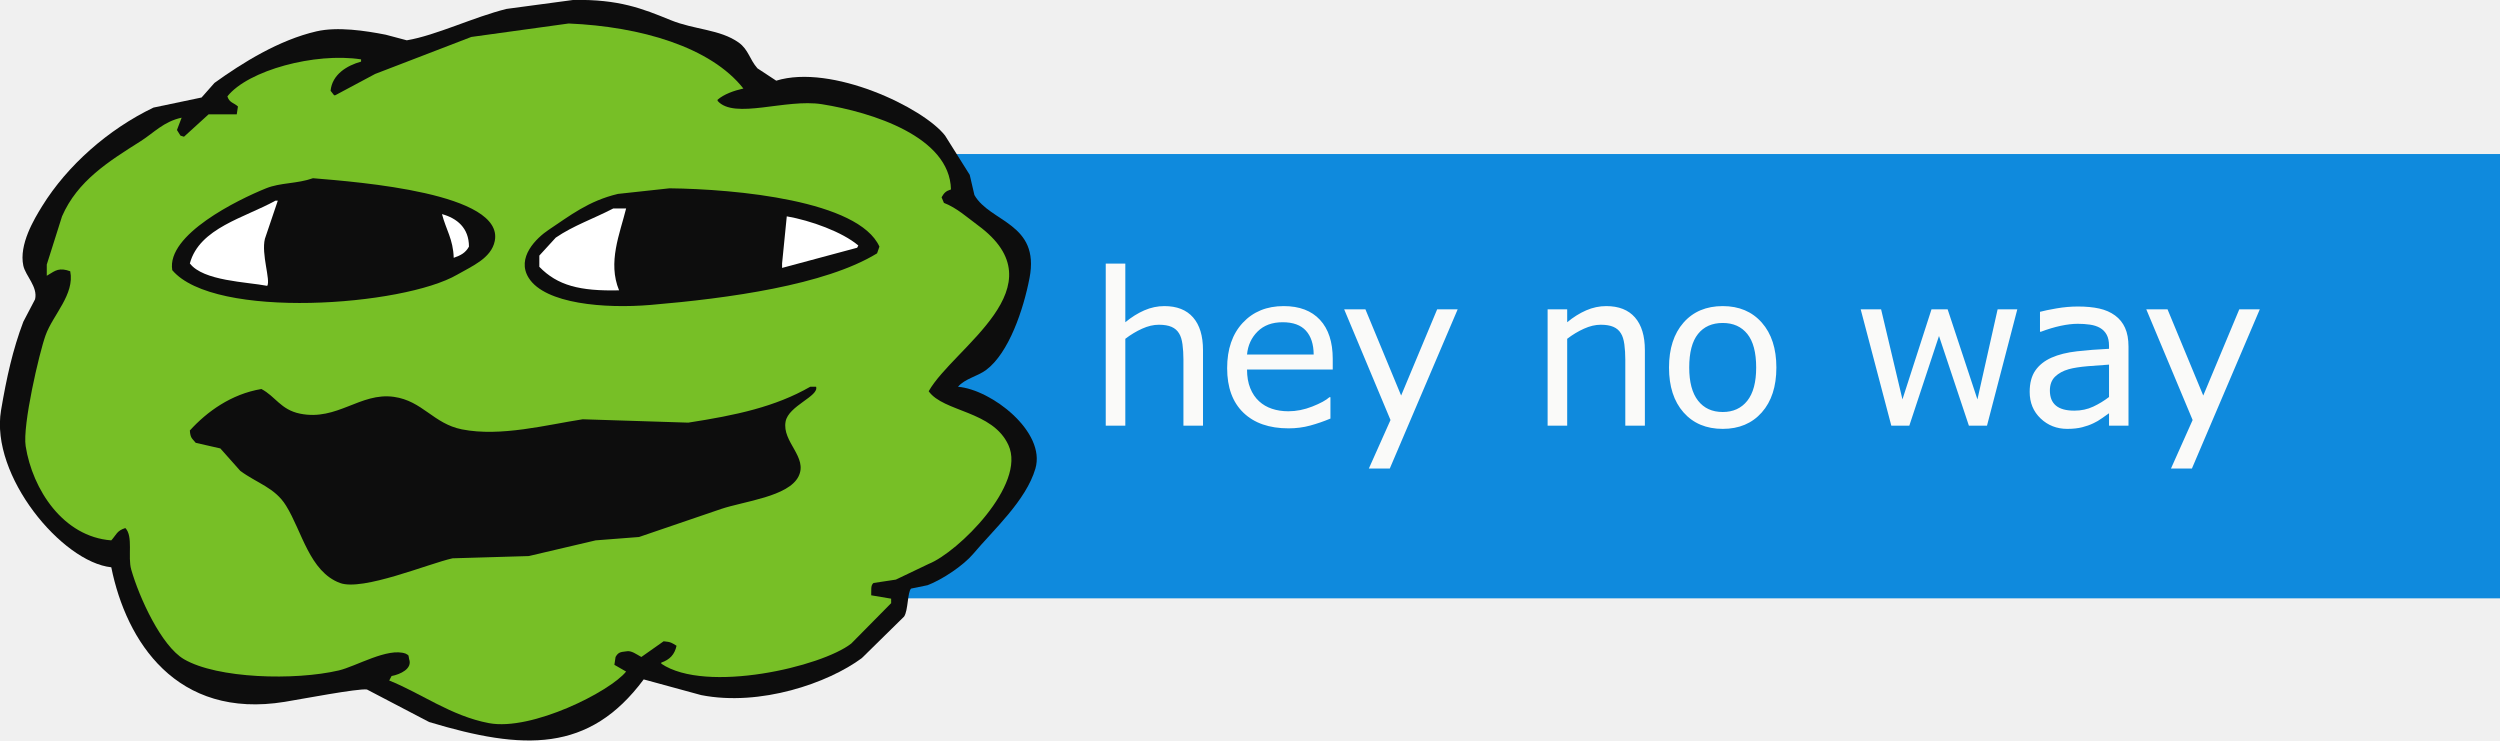
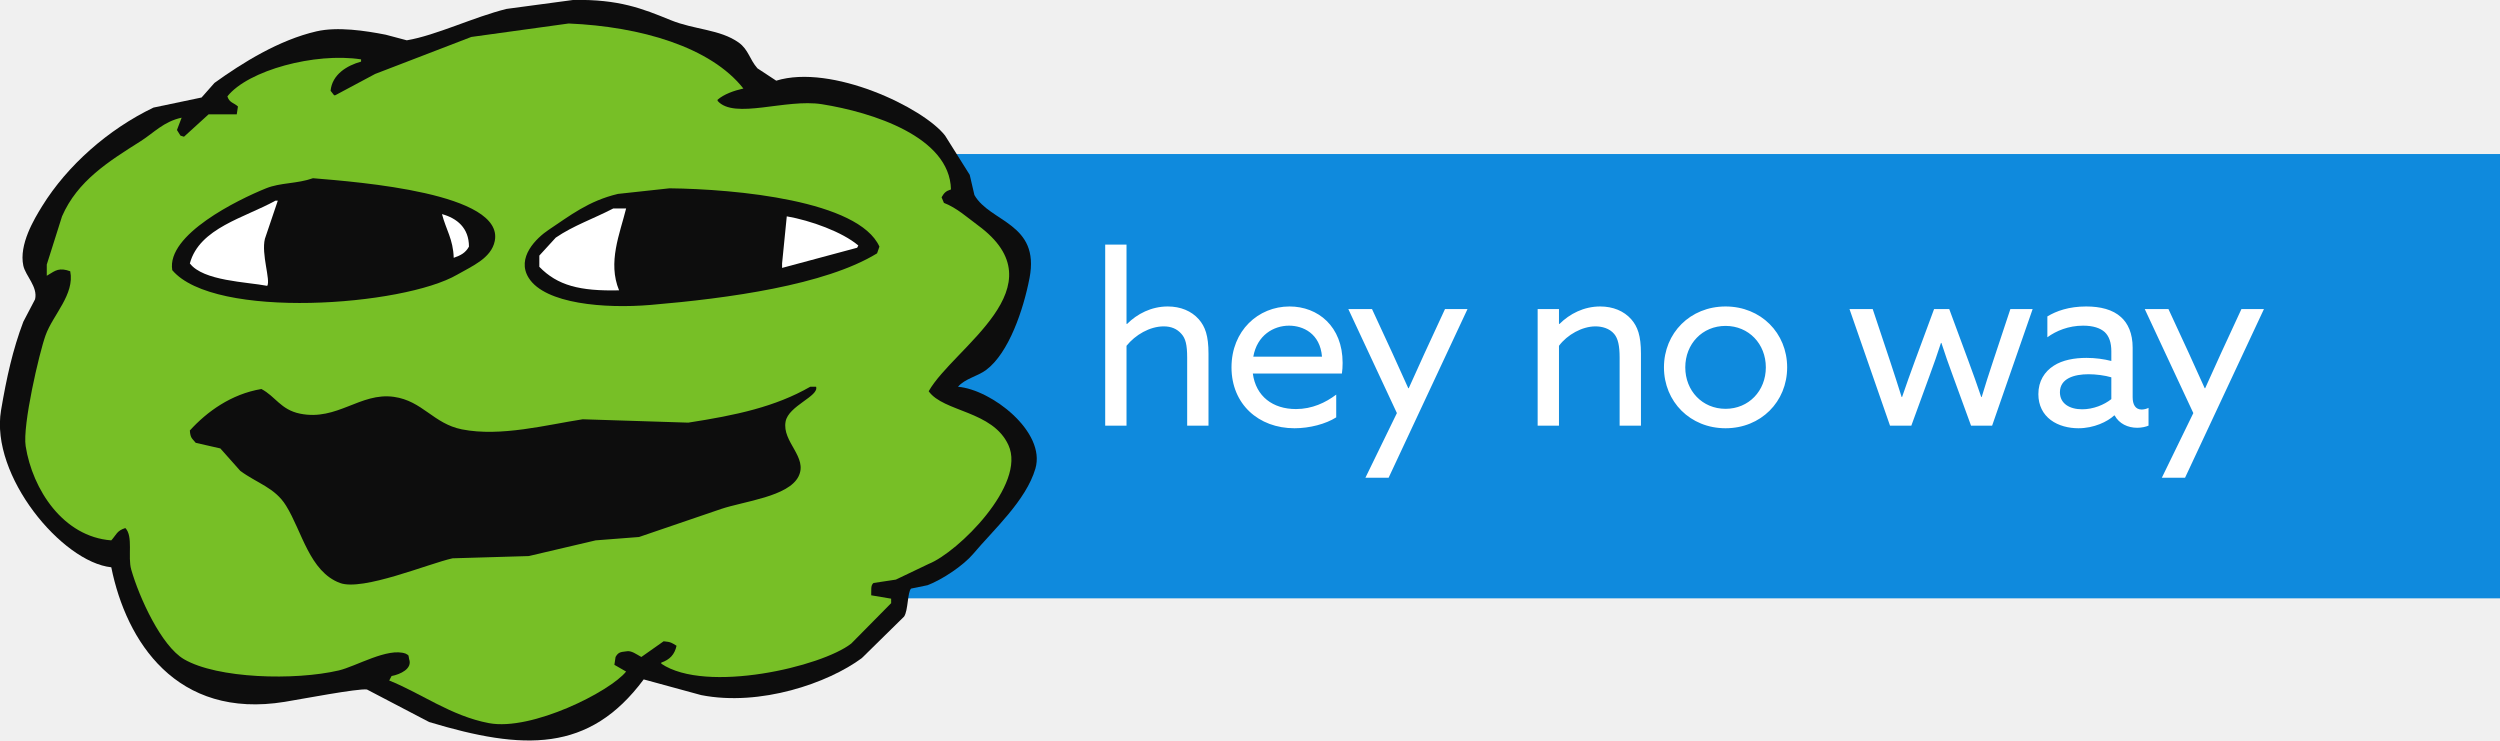
<svg xmlns="http://www.w3.org/2000/svg" preserveAspectRatio="xMidYMid" width="422" height="125" viewBox="0 0 422 125">
  <defs>
    <style>

      .cls-3 {
        fill: #0f8add;
      }

-       .cls-4 {
-         fill: #fafaf9;
+       .cls-5 {
+         fill: #ffffff;
      }

      .cls-6 {
        fill: #0d0d0d;
      }

      .cls-7 {
        fill: #77bf26;
      }
- 
-       .cls-8 {
-         fill: #ffffff;
-       }
    </style>
  </defs>
  <g id="logo_fullsvg">
    <rect id="rect-1" class="cls-3" x="97" y="26" width="325" height="75" />
-     <path d="M369.993,79.091 C369.993,79.091 366.459,79.091 366.459,79.091 C366.459,79.091 370.116,70.900 370.116,70.900 C370.116,70.900 362.293,52.214 362.293,52.214 C362.293,52.214 365.879,52.214 365.879,52.214 C365.879,52.214 371.909,66.769 371.909,66.769 C371.909,66.769 377.991,52.214 377.991,52.214 C377.991,52.214 381.454,52.214 381.454,52.214 C381.454,52.214 369.993,79.091 369.993,79.091 ZM356.004,69.757 C355.711,69.956 355.315,70.235 354.817,70.592 C354.319,70.950 353.836,71.234 353.367,71.445 C352.816,71.714 352.183,71.940 351.469,72.121 C350.754,72.303 349.916,72.394 348.955,72.394 C347.186,72.394 345.686,71.808 344.455,70.636 C343.225,69.464 342.609,67.970 342.609,66.154 C342.609,64.665 342.929,63.461 343.567,62.541 C344.206,61.621 345.117,60.898 346.301,60.370 C347.496,59.843 348.932,59.486 350.608,59.298 C352.283,59.111 354.082,58.970 356.004,58.876 C356.004,58.876 356.004,58.366 356.004,58.366 C356.004,57.617 355.872,56.995 355.608,56.503 C355.345,56.011 354.967,55.624 354.475,55.343 C354.006,55.074 353.443,54.892 352.787,54.798 C352.131,54.704 351.445,54.657 350.731,54.657 C349.863,54.657 348.896,54.772 347.830,55.000 C346.764,55.229 345.662,55.560 344.525,55.993 C344.525,55.993 344.350,55.993 344.350,55.993 C344.350,55.993 344.350,52.636 344.350,52.636 C344.994,52.460 345.926,52.267 347.145,52.056 C348.363,51.845 349.564,51.739 350.748,51.739 C352.131,51.739 353.335,51.854 354.360,52.082 C355.386,52.311 356.273,52.701 357.024,53.251 C357.762,53.790 358.324,54.488 358.711,55.343 C359.098,56.199 359.291,57.259 359.291,58.525 C359.291,58.525 359.291,71.849 359.291,71.849 C359.291,71.849 356.004,71.849 356.004,71.849 C356.004,71.849 356.004,69.757 356.004,69.757 ZM356.004,61.548 C354.996,61.607 353.809,61.695 352.444,61.812 C351.079,61.929 349.998,62.099 349.201,62.322 C348.252,62.591 347.484,63.010 346.899,63.578 C346.312,64.147 346.020,64.929 346.020,65.925 C346.020,67.050 346.359,67.897 347.039,68.465 C347.719,69.034 348.756,69.318 350.150,69.318 C351.311,69.318 352.371,69.092 353.332,68.641 C354.293,68.190 355.184,67.648 356.004,67.015 C356.004,67.015 356.004,61.548 356.004,61.548 ZM332.347,71.849 C332.347,71.849 327.302,56.714 327.302,56.714 C327.302,56.714 322.293,71.849 322.293,71.849 C322.293,71.849 319.252,71.849 319.252,71.849 C319.252,71.849 314.084,52.214 314.084,52.214 C314.084,52.214 317.529,52.214 317.529,52.214 C317.529,52.214 321.133,67.419 321.133,67.419 C321.133,67.419 326.037,52.214 326.037,52.214 C326.037,52.214 328.761,52.214 328.761,52.214 C328.761,52.214 333.789,67.419 333.789,67.419 C333.789,67.419 337.199,52.214 337.199,52.214 C337.199,52.214 340.521,52.214 340.521,52.214 C340.521,52.214 335.406,71.849 335.406,71.849 C335.406,71.849 332.347,71.849 332.347,71.849 ZM290.800,72.394 C288.022,72.394 285.816,71.468 284.182,69.616 C282.547,67.765 281.729,65.239 281.729,62.040 C281.729,58.841 282.547,56.313 284.182,54.455 C285.816,52.598 288.022,51.669 290.800,51.669 C293.553,51.669 295.751,52.598 297.391,54.455 C299.032,56.313 299.852,58.841 299.852,62.040 C299.852,65.239 299.032,67.765 297.391,69.616 C295.751,71.468 293.553,72.394 290.800,72.394 ZM294.948,56.371 C293.952,55.135 292.569,54.517 290.800,54.517 C289.007,54.517 287.615,55.135 286.625,56.371 C285.634,57.608 285.140,59.497 285.140,62.040 C285.140,64.501 285.637,66.368 286.634,67.639 C287.630,68.911 289.018,69.546 290.800,69.546 C292.558,69.546 293.937,68.916 294.939,67.656 C295.941,66.397 296.442,64.525 296.442,62.040 C296.442,59.497 295.944,57.608 294.948,56.371 ZM274.350,60.669 C274.350,59.767 274.297,58.920 274.192,58.129 C274.086,57.338 273.893,56.720 273.612,56.275 C273.319,55.782 272.897,55.416 272.346,55.176 C271.795,54.936 271.081,54.816 270.202,54.816 C269.299,54.816 268.356,55.038 267.372,55.484 C266.387,55.929 265.444,56.497 264.541,57.189 C264.541,57.189 264.541,71.849 264.541,71.849 C264.541,71.849 261.237,71.849 261.237,71.849 C261.237,71.849 261.237,52.214 261.237,52.214 C261.237,52.214 264.541,52.214 264.541,52.214 C264.541,52.214 264.541,54.394 264.541,54.394 C265.573,53.539 266.639,52.871 267.741,52.390 C268.842,51.910 269.973,51.669 271.133,51.669 C273.254,51.669 274.871,52.308 275.985,53.585 C277.098,54.863 277.655,56.703 277.655,59.105 C277.655,59.105 277.655,71.849 277.655,71.849 C277.655,71.849 274.350,71.849 274.350,71.849 C274.350,71.849 274.350,60.669 274.350,60.669 ZM231.062,79.091 C231.062,79.091 234.718,70.900 234.718,70.900 C234.718,70.900 226.896,52.214 226.896,52.214 C226.896,52.214 230.482,52.214 230.482,52.214 C230.482,52.214 236.511,66.769 236.511,66.769 C236.511,66.769 242.593,52.214 242.593,52.214 C242.593,52.214 246.056,52.214 246.056,52.214 C246.056,52.214 234.595,79.091 234.595,79.091 C234.595,79.091 231.062,79.091 231.062,79.091 ZM211.044,65.530 C211.407,66.426 211.906,67.162 212.538,67.736 C213.148,68.298 213.871,68.720 214.709,69.001 C215.547,69.282 216.470,69.423 217.478,69.423 C218.814,69.423 220.158,69.157 221.512,68.623 C222.866,68.090 223.829,67.566 224.404,67.050 C224.404,67.050 224.579,67.050 224.579,67.050 C224.579,67.050 224.579,70.654 224.579,70.654 C223.466,71.122 222.329,71.515 221.169,71.831 C220.009,72.148 218.790,72.306 217.513,72.306 C214.255,72.306 211.712,71.424 209.884,69.660 C208.056,67.897 207.142,65.392 207.142,62.146 C207.142,58.935 208.018,56.386 209.770,54.499 C211.522,52.613 213.827,51.669 216.687,51.669 C219.335,51.669 221.377,52.443 222.813,53.989 C224.248,55.536 224.966,57.734 224.966,60.581 C224.966,60.581 224.966,62.374 224.966,62.374 C224.966,62.374 210.499,62.374 210.499,62.374 C210.499,63.581 210.681,64.633 211.044,65.530 ZM221.749,59.843 C221.737,58.109 221.301,56.767 220.440,55.818 C219.578,54.868 218.269,54.394 216.511,54.394 C214.741,54.394 213.332,54.915 212.283,55.958 C211.235,57.001 210.640,58.296 210.499,59.843 C210.499,59.843 221.749,59.843 221.749,59.843 ZM199.763,60.669 C199.763,59.767 199.710,58.920 199.604,58.129 C199.499,57.338 199.306,56.720 199.024,56.275 C198.731,55.782 198.309,55.416 197.759,55.176 C197.208,54.936 196.493,54.816 195.614,54.816 C194.712,54.816 193.768,55.038 192.784,55.484 C191.800,55.929 190.856,56.497 189.954,57.189 C189.954,57.189 189.954,71.849 189.954,71.849 C189.954,71.849 186.649,71.849 186.649,71.849 C186.649,71.849 186.649,44.497 186.649,44.497 C186.649,44.497 189.954,44.497 189.954,44.497 C189.954,44.497 189.954,54.394 189.954,54.394 C190.985,53.539 192.052,52.871 193.153,52.390 C194.255,51.910 195.386,51.669 196.546,51.669 C198.667,51.669 200.284,52.308 201.397,53.585 C202.511,54.863 203.067,56.703 203.067,59.105 C203.067,59.105 203.067,71.849 203.067,71.849 C203.067,71.849 199.763,71.849 199.763,71.849 C199.763,71.849 199.763,60.669 199.763,60.669 Z" id="path-1" class="cls-4" fill-rule="evenodd" />
    <g id="face2">
-       <path d="M96.780,-0.009 C104.476,-0.143 108.423,1.442 113.210,3.398 C117.213,5.033 121.521,4.929 124.692,7.183 C126.337,8.352 126.537,10.047 127.859,11.536 C128.915,12.230 129.971,12.924 131.026,13.618 C140.362,10.737 155.875,18.168 159.532,22.892 C160.918,25.099 162.304,27.308 163.690,29.516 C163.954,30.651 164.218,31.787 164.481,32.922 C167.096,37.535 175.573,37.635 173.785,46.928 C172.760,52.258 170.287,59.596 166.461,62.447 C164.993,63.541 162.883,63.909 161.710,65.286 C167.357,65.761 176.592,72.894 174.775,79.102 C173.196,84.497 167.698,89.428 164.283,93.486 C162.645,95.434 159.104,97.821 156.563,98.785 C155.639,98.974 154.715,99.163 153.792,99.353 C153.172,99.929 153.310,103.084 152.604,104.084 C150.229,106.418 147.853,108.753 145.477,111.087 C139.790,115.309 128.315,119.287 118.357,117.332 C115.124,116.449 111.890,115.566 108.657,114.683 C99.452,127.070 88.378,126.695 72.431,121.875 C68.934,120.045 65.436,118.215 61.939,116.386 C60.484,116.175 50.833,118.018 48.082,118.468 C29.771,121.459 21.314,108.276 18.784,95.757 C10.494,94.893 -1.692,80.307 0.176,69.260 C1.105,63.762 2.163,58.981 3.937,54.309 C4.597,53.047 5.257,51.785 5.917,50.524 C6.424,48.429 4.302,46.552 3.937,44.846 C3.173,41.274 5.765,36.983 7.104,34.815 C11.361,27.924 18.286,21.818 25.910,18.160 C28.616,17.592 31.322,17.024 34.027,16.457 C34.753,15.637 35.479,14.816 36.204,13.996 C40.896,10.615 47.089,6.750 53.427,5.290 C56.988,4.471 61.666,5.183 65.106,5.858 C66.294,6.174 67.482,6.489 68.669,6.805 C73.628,5.969 79.978,2.871 85.496,1.505 C89.257,1.001 93.019,0.496 96.780,-0.009 Z" id="path-2" class="cls-6" fill-rule="evenodd" />
-       <path d="M95.988,3.966 C108.151,4.478 119.980,7.947 125.484,14.943 C123.869,15.299 122.182,15.916 121.129,16.835 C121.129,16.898 121.129,16.961 121.129,17.025 C123.938,20.229 132.621,16.612 138.747,17.592 C147.224,18.949 160.338,23.072 160.522,31.976 C159.587,32.288 159.389,32.550 158.939,33.301 C159.071,33.616 159.203,33.932 159.335,34.247 C161.483,35.062 163.351,36.766 165.075,38.032 C179.194,48.402 160.944,58.637 156.761,66.043 C159.287,69.576 167.552,69.303 170.222,75.127 C173.279,81.793 161.717,93.216 156.761,95.189 C154.914,96.072 153.066,96.955 151.218,97.839 C149.965,98.028 148.711,98.217 147.457,98.406 C146.932,98.792 147.099,99.622 147.061,100.488 C148.183,100.677 149.305,100.867 150.426,101.056 C150.426,101.308 150.426,101.561 150.426,101.813 C148.183,104.084 145.939,106.355 143.696,108.626 C138.745,112.535 119.174,117.131 111.627,112.033 C111.627,111.970 111.627,111.907 111.627,111.844 C113.024,111.364 113.879,110.512 114.200,109.005 C113.485,108.558 113.234,108.337 112.022,108.248 C110.769,109.131 109.515,110.014 108.261,110.898 C107.436,110.461 106.560,109.743 105.688,109.951 C104.613,110.054 104.327,110.178 103.906,110.898 C103.840,111.339 103.774,111.781 103.708,112.222 C104.368,112.601 105.028,112.979 105.688,113.358 C103.016,116.717 89.748,123.430 82.527,122.064 C76.121,120.852 71.062,117.009 65.700,114.872 C65.832,114.620 65.964,114.367 66.096,114.115 C67.585,113.830 69.641,112.878 69.065,111.276 C68.895,110.419 69.088,110.713 68.472,110.330 C65.472,109.249 60.099,112.488 57.188,113.169 C49.782,114.900 36.686,114.561 31.057,111.276 C27.251,109.054 23.508,100.892 22.149,96.135 C21.534,93.982 22.518,90.524 21.159,89.133 C19.694,89.592 19.654,90.271 18.784,91.214 C10.648,90.603 5.488,82.615 4.333,75.317 C3.778,71.814 6.615,59.586 7.698,56.580 C8.939,53.136 12.633,49.691 11.855,45.792 C11.657,45.729 11.459,45.666 11.262,45.603 C9.626,45.177 8.952,45.979 7.896,46.549 C7.896,45.918 7.896,45.287 7.896,44.657 C8.754,41.944 9.612,39.231 10.470,36.518 C13.077,30.523 18.326,27.256 23.733,23.838 C25.972,22.422 27.602,20.523 30.661,19.863 C30.398,20.557 30.134,21.251 29.870,21.945 C30.068,22.261 30.266,22.576 30.463,22.892 C30.661,22.955 30.859,23.018 31.057,23.081 C32.443,21.819 33.829,20.557 35.214,19.296 C36.798,19.296 38.382,19.296 39.965,19.296 C40.031,18.854 40.097,18.412 40.163,17.971 C39.441,17.311 38.726,17.364 38.382,16.268 C41.868,11.869 53.184,8.825 60.949,10.022 C60.949,10.085 60.949,10.148 60.949,10.211 C60.949,10.274 60.949,10.337 60.949,10.400 C58.552,11.065 56.071,12.566 55.802,15.321 C56.000,15.574 56.198,15.826 56.396,16.078 C56.462,16.078 56.528,16.078 56.594,16.078 C58.837,14.880 61.081,13.681 63.325,12.482 C68.735,10.401 74.147,8.318 79.557,6.237 C85.034,5.480 90.511,4.723 95.988,3.966 ZM52.833,30.083 C50.090,31.046 47.352,30.803 44.914,31.787 C40.169,33.703 28.070,39.611 29.078,45.603 C36.204,54.036 68.112,51.647 77.182,46.360 C79.542,44.984 82.926,43.635 83.516,40.682 C85.131,32.608 60.664,30.738 52.833,30.083 ZM113.012,31.787 C110.109,32.102 107.205,32.418 104.302,32.733 C99.325,33.915 96.196,36.413 92.622,38.789 C90.570,40.154 87.083,43.494 89.257,46.928 C92.023,51.297 102.046,52.129 109.845,51.470 C122.874,50.368 139.273,48.142 148.051,42.764 C148.183,42.385 148.315,42.007 148.447,41.628 C144.918,33.845 124.273,31.918 113.012,31.787 ZM136.767,65.286 C130.865,68.668 124.298,70.087 116.180,71.342 C110.241,71.153 104.301,70.964 98.363,70.774 C92.347,71.693 84.522,73.778 77.974,72.478 C73.165,71.523 71.323,67.670 66.492,66.989 C60.808,66.188 56.930,71.098 50.655,69.828 C47.390,69.168 46.503,66.911 44.123,65.664 C39.031,66.519 34.936,69.487 32.047,72.667 C32.133,73.997 32.455,74.009 33.037,74.749 C34.423,75.064 35.809,75.380 37.194,75.695 C38.316,76.957 39.438,78.219 40.559,79.480 C43.411,81.594 46.384,82.291 48.280,85.347 C50.986,89.708 52.249,96.494 57.386,98.406 C61.202,99.827 72.373,95.128 76.390,94.243 C80.679,94.116 84.969,93.990 89.257,93.864 C93.018,92.981 96.780,92.098 100.541,91.214 C102.982,91.025 105.424,90.836 107.865,90.647 C112.484,89.070 117.104,87.492 121.722,85.915 C125.631,84.602 133.089,83.829 134.788,80.427 C136.421,77.148 131.973,74.609 132.610,71.153 C133.101,68.491 138.282,66.878 137.757,65.286 C137.427,65.286 137.097,65.286 136.767,65.286 Z" id="path-3" class="cls-7" fill-rule="evenodd" />
-       <path d="M46.498,33.869 C46.630,33.869 46.762,33.869 46.894,33.869 C46.168,36.013 45.442,38.159 44.717,40.304 C44.074,42.902 45.706,47.302 45.112,48.252 C41.665,47.580 34.313,47.445 32.047,44.467 C33.661,38.465 41.349,36.748 46.498,33.869 ZM103.510,35.194 C104.236,35.194 104.962,35.194 105.688,35.194 C104.629,39.475 102.547,44.270 104.500,49.009 C97.863,49.164 94.098,48.188 91.039,45.035 C91.039,44.404 91.039,43.773 91.039,43.142 C91.963,42.133 92.887,41.124 93.810,40.114 C96.760,38.090 100.183,36.923 103.510,35.194 ZM74.608,36.140 C77.138,36.841 79.156,38.463 79.161,41.628 C78.582,42.680 77.794,43.101 76.588,43.521 C76.496,40.379 75.270,38.732 74.608,36.140 ZM132.808,36.518 C136.828,37.208 142.224,39.168 144.884,41.439 C144.818,41.565 144.752,41.691 144.686,41.818 C140.463,42.953 136.239,44.089 132.016,45.224 C132.016,44.972 132.016,44.720 132.016,44.467 C132.280,41.818 132.544,39.168 132.808,36.518 Z" id="path-4" class="cls-8" fill-rule="evenodd" />
+       <path d="M368.834,80.647 C368.834,80.647 364.915,80.647 364.915,80.647 C364.915,80.647 370.234,69.729 370.234,69.729 C370.234,69.729 362.035,52.172 362.035,52.172 C362.035,52.172 366.034,52.172 366.034,52.172 C366.034,52.172 369.474,59.611 369.474,59.611 C370.394,61.611 371.353,63.730 372.153,65.530 C372.153,65.530 372.233,65.530 372.233,65.530 C373.113,63.570 373.993,61.611 374.913,59.611 C374.913,59.611 378.352,52.172 378.352,52.172 C378.352,52.172 382.152,52.172 382.152,52.172 C382.152,52.172 368.834,80.647 368.834,80.647 ZM362.672,68.849 C362.672,68.849 362.672,71.849 362.672,71.849 C362.192,72.049 361.512,72.209 360.752,72.209 C359.192,72.209 357.713,71.529 356.953,70.129 C356.953,70.129 356.873,70.129 356.873,70.129 C355.753,71.169 353.473,72.289 350.834,72.289 C349.234,72.289 347.474,71.889 346.154,70.889 C344.875,69.929 344.075,68.449 344.075,66.530 C344.075,64.330 345.115,62.730 346.674,61.731 C348.154,60.771 350.154,60.411 352.193,60.411 C353.713,60.411 355.113,60.611 356.393,60.931 C356.393,60.931 356.393,59.291 356.393,59.291 C356.393,57.851 356.033,56.771 355.273,56.052 C354.513,55.372 353.313,54.972 351.634,54.972 C349.154,54.972 347.074,55.852 345.595,56.931 C345.595,56.931 345.595,53.412 345.595,53.412 C347.114,52.492 349.234,51.732 352.153,51.732 C354.553,51.732 356.633,52.252 358.032,53.532 C359.192,54.572 359.992,56.251 359.992,58.691 C359.992,58.691 359.992,67.050 359.992,67.050 C359.992,68.249 360.432,69.129 361.512,69.129 C361.912,69.129 362.352,69.009 362.672,68.849 ZM356.393,63.690 C355.313,63.370 353.793,63.170 352.553,63.170 C350.114,63.170 347.714,63.890 347.714,66.210 C347.714,68.129 349.354,69.089 351.474,69.089 C353.353,69.089 355.193,68.329 356.393,67.370 C356.393,67.370 356.393,63.690 356.393,63.690 ZM332.711,71.849 C332.711,71.849 329.632,63.410 329.632,63.410 C328.952,61.611 328.272,59.611 327.712,57.891 C327.712,57.891 327.632,57.891 327.632,57.891 C327.072,59.611 326.392,61.611 325.713,63.410 C325.713,63.410 322.633,71.849 322.633,71.849 C322.633,71.849 319.034,71.849 319.034,71.849 C319.034,71.849 312.195,52.172 312.195,52.172 C312.195,52.172 316.114,52.172 316.114,52.172 C316.114,52.172 319.034,60.931 319.034,60.931 C319.714,62.970 320.353,64.970 320.993,67.010 C320.993,67.010 321.073,67.010 321.073,67.010 C321.753,65.010 322.513,62.890 323.233,60.931 C323.233,60.931 326.472,52.172 326.472,52.172 C326.472,52.172 329.032,52.172 329.032,52.172 C329.032,52.172 332.271,60.931 332.271,60.931 C333.031,62.970 333.751,65.010 334.431,67.010 C334.431,67.010 334.511,67.010 334.511,67.010 C335.111,65.010 335.751,63.010 336.431,60.971 C336.431,60.971 339.350,52.172 339.350,52.172 C339.350,52.172 343.110,52.172 343.110,52.172 C343.110,52.172 336.271,71.849 336.271,71.849 C336.271,71.849 332.711,71.849 332.711,71.849 ZM291.274,72.289 C285.315,72.289 280.876,67.810 280.876,62.011 C280.876,56.211 285.315,51.732 291.274,51.732 C297.233,51.732 301.672,56.211 301.672,62.011 C301.672,67.810 297.233,72.289 291.274,72.289 ZM291.274,55.012 C287.355,55.012 284.475,58.051 284.475,62.011 C284.475,65.970 287.355,69.009 291.274,69.009 C295.193,69.009 298.073,65.970 298.073,62.011 C298.073,58.051 295.193,55.012 291.274,55.012 ZM273.393,60.371 C273.393,58.331 273.113,57.131 272.474,56.371 C271.674,55.412 270.394,55.092 269.314,55.092 C267.074,55.092 264.555,56.491 263.155,58.371 C263.155,58.371 263.155,71.849 263.155,71.849 C263.155,71.849 259.556,71.849 259.556,71.849 C259.556,71.849 259.556,52.172 259.556,52.172 C259.556,52.172 263.155,52.172 263.155,52.172 C263.155,52.172 263.155,54.652 263.155,54.652 C263.155,54.652 263.235,54.692 263.235,54.692 C264.955,52.972 267.354,51.732 270.114,51.732 C272.274,51.732 274.113,52.492 275.353,53.892 C276.433,55.132 276.993,56.651 276.993,59.691 C276.993,59.691 276.993,71.849 276.993,71.849 C276.993,71.849 273.393,71.849 273.393,71.849 C273.393,71.849 273.393,60.371 273.393,60.371 ZM230.477,80.647 C230.477,80.647 235.796,69.729 235.796,69.729 C235.796,69.729 227.597,52.172 227.597,52.172 C227.597,52.172 231.596,52.172 231.596,52.172 C231.596,52.172 235.036,59.611 235.036,59.611 C235.956,61.611 236.915,63.730 237.715,65.530 C237.715,65.530 237.795,65.530 237.795,65.530 C238.675,63.570 239.555,61.611 240.475,59.611 C240.475,59.611 243.914,52.172 243.914,52.172 C243.914,52.172 247.714,52.172 247.714,52.172 C247.714,52.172 234.396,80.647 234.396,80.647 C234.396,80.647 230.477,80.647 230.477,80.647 ZM211.476,63.050 C211.996,66.930 214.876,69.049 218.755,69.049 C221.475,69.049 223.754,67.970 225.554,66.610 C225.554,66.610 225.554,70.449 225.554,70.449 C223.794,71.569 221.075,72.289 218.515,72.289 C212.436,72.289 207.877,68.209 207.877,62.011 C207.877,55.812 212.396,51.732 217.675,51.732 C222.474,51.732 226.634,55.092 226.634,61.251 C226.634,61.851 226.594,62.570 226.514,63.050 C226.514,63.050 211.476,63.050 211.476,63.050 ZM217.595,54.972 C214.996,54.972 212.196,56.571 211.556,60.211 C211.556,60.211 223.154,60.211 223.154,60.211 C222.834,56.291 219.955,54.972 217.595,54.972 ZM200.394,60.371 C200.394,58.171 200.115,57.131 199.435,56.371 C198.675,55.492 197.675,55.092 196.435,55.092 C194.076,55.092 191.636,56.531 190.156,58.371 C190.156,58.371 190.156,71.849 190.156,71.849 C190.156,71.849 186.557,71.849 186.557,71.849 C186.557,71.849 186.557,41.294 186.557,41.294 C186.557,41.294 190.156,41.294 190.156,41.294 C190.156,41.294 190.156,54.652 190.156,54.652 C190.156,54.652 190.236,54.692 190.236,54.692 C191.956,52.972 194.356,51.732 197.115,51.732 C199.275,51.732 201.114,52.492 202.354,53.892 C203.434,55.132 203.994,56.651 203.994,59.691 C203.994,59.691 203.994,71.849 203.994,71.849 C203.994,71.849 200.394,71.849 200.394,71.849 C200.394,71.849 200.394,60.371 200.394,60.371 Z" id="path-1" class="cls-5" fill-rule="evenodd" />
+       <path d="M96.780,-0.009 C104.476,-0.143 108.423,1.442 113.210,3.398 C117.213,5.033 121.521,4.929 124.692,7.183 C126.337,8.352 126.537,10.047 127.859,11.536 C128.915,12.230 129.971,12.924 131.026,13.618 C140.362,10.737 155.875,18.168 159.532,22.892 C160.918,25.099 162.304,27.308 163.690,29.516 C163.954,30.651 164.218,31.787 164.481,32.922 C167.096,37.535 175.573,37.635 173.786,46.928 C172.760,52.258 170.287,59.596 166.461,62.447 C164.993,63.541 162.883,63.909 161.710,65.286 C167.357,65.761 176.592,72.894 174.775,79.102 C173.196,84.497 167.698,89.428 164.283,93.486 C162.645,95.434 159.104,97.821 156.563,98.785 C155.639,98.974 154.715,99.163 153.792,99.353 C153.172,99.929 153.310,103.084 152.604,104.084 C150.229,106.418 147.853,108.753 145.477,111.087 C139.790,115.309 128.315,119.287 118.357,117.332 C115.124,116.449 111.890,115.566 108.657,114.683 C99.452,127.070 88.378,126.695 72.431,121.875 C68.934,120.045 65.436,118.215 61.939,116.386 C60.484,116.175 50.833,118.018 48.082,118.468 C29.771,121.459 21.314,108.276 18.784,95.757 C10.494,94.893 -1.692,80.307 0.176,69.260 C1.105,63.762 2.163,58.981 3.937,54.309 C4.597,53.047 5.257,51.785 5.917,50.524 C6.424,48.429 4.302,46.552 3.937,44.846 C3.173,41.274 5.765,36.983 7.104,34.815 C11.361,27.924 18.286,21.818 25.910,18.160 C28.616,17.592 31.322,17.024 34.027,16.457 C34.753,15.637 35.479,14.816 36.204,13.996 C40.896,10.615 47.089,6.750 53.427,5.290 C56.988,4.471 61.666,5.183 65.106,5.858 C66.294,6.174 67.482,6.489 68.669,6.805 C73.628,5.969 79.978,2.871 85.496,1.505 C89.257,1.001 93.019,0.496 96.780,-0.009 Z" id="path-2" class="cls-6" fill-rule="evenodd" />
+       <path d="M95.988,3.966 C108.151,4.478 119.980,7.947 125.484,14.943 C123.869,15.299 122.182,15.916 121.129,16.835 C121.129,16.898 121.129,16.961 121.129,17.025 C123.938,20.229 132.621,16.612 138.747,17.592 C147.224,18.949 160.338,23.072 160.522,31.976 C159.587,32.288 159.389,32.550 158.939,33.301 C159.071,33.616 159.203,33.932 159.335,34.247 C161.483,35.062 163.351,36.766 165.075,38.032 C179.194,48.402 160.944,58.637 156.761,66.043 C159.287,69.576 167.552,69.303 170.222,75.127 C173.279,81.793 161.717,93.216 156.761,95.189 C154.914,96.072 153.066,96.955 151.218,97.839 C149.965,98.028 148.711,98.217 147.457,98.406 C146.932,98.792 147.099,99.622 147.061,100.488 C148.183,100.677 149.305,100.867 150.426,101.056 C150.426,101.308 150.426,101.561 150.426,101.813 C148.183,104.084 145.939,106.355 143.696,108.626 C138.745,112.535 119.174,117.131 111.627,112.033 C111.627,111.970 111.627,111.907 111.627,111.844 C113.024,111.364 113.879,110.512 114.200,109.005 C113.485,108.558 113.234,108.337 112.022,108.248 C110.769,109.131 109.515,110.014 108.261,110.898 C107.436,110.461 106.560,109.743 105.688,109.951 C104.613,110.054 104.327,110.178 103.906,110.898 C103.840,111.339 103.774,111.781 103.708,112.222 C104.368,112.601 105.028,112.979 105.688,113.358 C103.016,116.717 89.748,123.430 82.527,122.064 C76.121,120.852 71.062,117.009 65.700,114.872 C65.832,114.620 65.964,114.367 66.096,114.115 C67.585,113.830 69.641,112.878 69.065,111.276 C68.895,110.419 69.088,110.713 68.472,110.330 C65.472,109.249 60.099,112.488 57.188,113.169 C49.782,114.900 36.686,114.561 31.057,111.276 C27.251,109.054 23.508,100.892 22.149,96.135 C21.534,93.982 22.518,90.524 21.159,89.133 C19.694,89.592 19.654,90.271 18.784,91.214 C10.648,90.603 5.488,82.615 4.333,75.317 C3.778,71.814 6.615,59.586 7.698,56.580 C8.939,53.136 12.633,49.691 11.855,45.792 C11.657,45.729 11.459,45.666 11.262,45.603 C9.626,45.177 8.952,45.979 7.896,46.549 C7.896,45.918 7.896,45.287 7.896,44.657 C8.754,41.944 9.612,39.231 10.470,36.518 C13.077,30.523 18.326,27.256 23.733,23.838 C25.972,22.422 27.602,20.523 30.661,19.863 C30.398,20.557 30.134,21.251 29.870,21.945 C30.068,22.261 30.266,22.576 30.463,22.892 C30.661,22.955 30.859,23.018 31.057,23.081 C32.443,21.819 33.829,20.557 35.214,19.296 C36.798,19.296 38.382,19.296 39.966,19.296 C40.031,18.854 40.097,18.412 40.163,17.971 C39.441,17.311 38.726,17.364 38.382,16.268 C41.868,11.869 53.184,8.825 60.949,10.022 C60.949,10.085 60.949,10.148 60.949,10.211 C60.949,10.274 60.949,10.337 60.949,10.400 C58.552,11.065 56.071,12.566 55.802,15.321 C56.000,15.574 56.198,15.826 56.396,16.078 C56.462,16.078 56.528,16.078 56.594,16.078 C58.837,14.880 61.081,13.681 63.325,12.482 C68.735,10.401 74.147,8.318 79.557,6.237 C85.034,5.480 90.511,4.723 95.988,3.966 ZM52.833,30.083 C50.090,31.046 47.352,30.803 44.914,31.787 C40.169,33.703 28.071,39.611 29.078,45.603 C36.204,54.036 68.113,51.647 77.182,46.360 C79.542,44.984 82.926,43.635 83.516,40.682 C85.131,32.608 60.664,30.738 52.833,30.083 ZM113.012,31.787 C110.109,32.102 107.205,32.418 104.302,32.733 C99.325,33.915 96.196,36.413 92.622,38.789 C90.570,40.154 87.083,43.494 89.257,46.928 C92.023,51.297 102.046,52.129 109.845,51.470 C122.874,50.368 139.273,48.142 148.051,42.764 C148.183,42.385 148.315,42.007 148.447,41.628 C144.918,33.845 124.273,31.918 113.012,31.787 ZM136.767,65.286 C130.865,68.668 124.298,70.087 116.180,71.342 C110.241,71.153 104.301,70.964 98.363,70.774 C92.347,71.693 84.522,73.778 77.974,72.478 C73.165,71.523 71.323,67.670 66.492,66.989 C60.808,66.188 56.930,71.098 50.655,69.828 C47.390,69.168 46.503,66.910 44.123,65.664 C39.031,66.519 34.936,69.487 32.047,72.667 C32.133,73.997 32.455,74.009 33.037,74.749 C34.423,75.064 35.809,75.380 37.194,75.695 C38.316,76.957 39.438,78.219 40.559,79.480 C43.411,81.594 46.384,82.291 48.280,85.347 C50.986,89.708 52.249,96.494 57.386,98.406 C61.202,99.827 72.373,95.128 76.390,94.243 C80.679,94.116 84.969,93.990 89.257,93.864 C93.018,92.981 96.780,92.098 100.541,91.214 C102.982,91.025 105.424,90.836 107.865,90.647 C112.484,89.070 117.104,87.492 121.722,85.915 C125.631,84.602 133.089,83.829 134.788,80.427 C136.421,77.148 131.973,74.609 132.610,71.153 C133.101,68.491 138.282,66.878 137.757,65.286 C137.427,65.286 137.097,65.286 136.767,65.286 Z" id="path-3" class="cls-7" fill-rule="evenodd" />
+       <path d="M46.498,33.869 C46.630,33.869 46.762,33.869 46.894,33.869 C46.168,36.013 45.442,38.159 44.717,40.304 C44.074,42.902 45.706,47.302 45.112,48.252 C41.665,47.580 34.313,47.445 32.047,44.467 C33.661,38.465 41.349,36.748 46.498,33.869 ZM103.510,35.194 C104.236,35.194 104.962,35.194 105.688,35.194 C104.629,39.475 102.547,44.270 104.500,49.009 C97.863,49.164 94.098,48.188 91.039,45.035 C91.039,44.404 91.039,43.773 91.039,43.142 C91.963,42.133 92.887,41.124 93.810,40.114 C96.760,38.090 100.183,36.923 103.510,35.194 ZM74.608,36.140 C77.138,36.841 79.156,38.463 79.161,41.628 C78.582,42.680 77.794,43.101 76.588,43.521 C76.496,40.379 75.270,38.732 74.608,36.140 ZM132.808,36.518 C136.828,37.208 142.224,39.168 144.884,41.439 C144.818,41.565 144.752,41.691 144.686,41.818 C140.463,42.953 136.239,44.089 132.016,45.224 C132.016,44.972 132.016,44.720 132.016,44.467 C132.280,41.818 132.544,39.168 132.808,36.518 Z" id="path-4" class="cls-5" fill-rule="evenodd" />
    </g>
  </g>
</svg>
